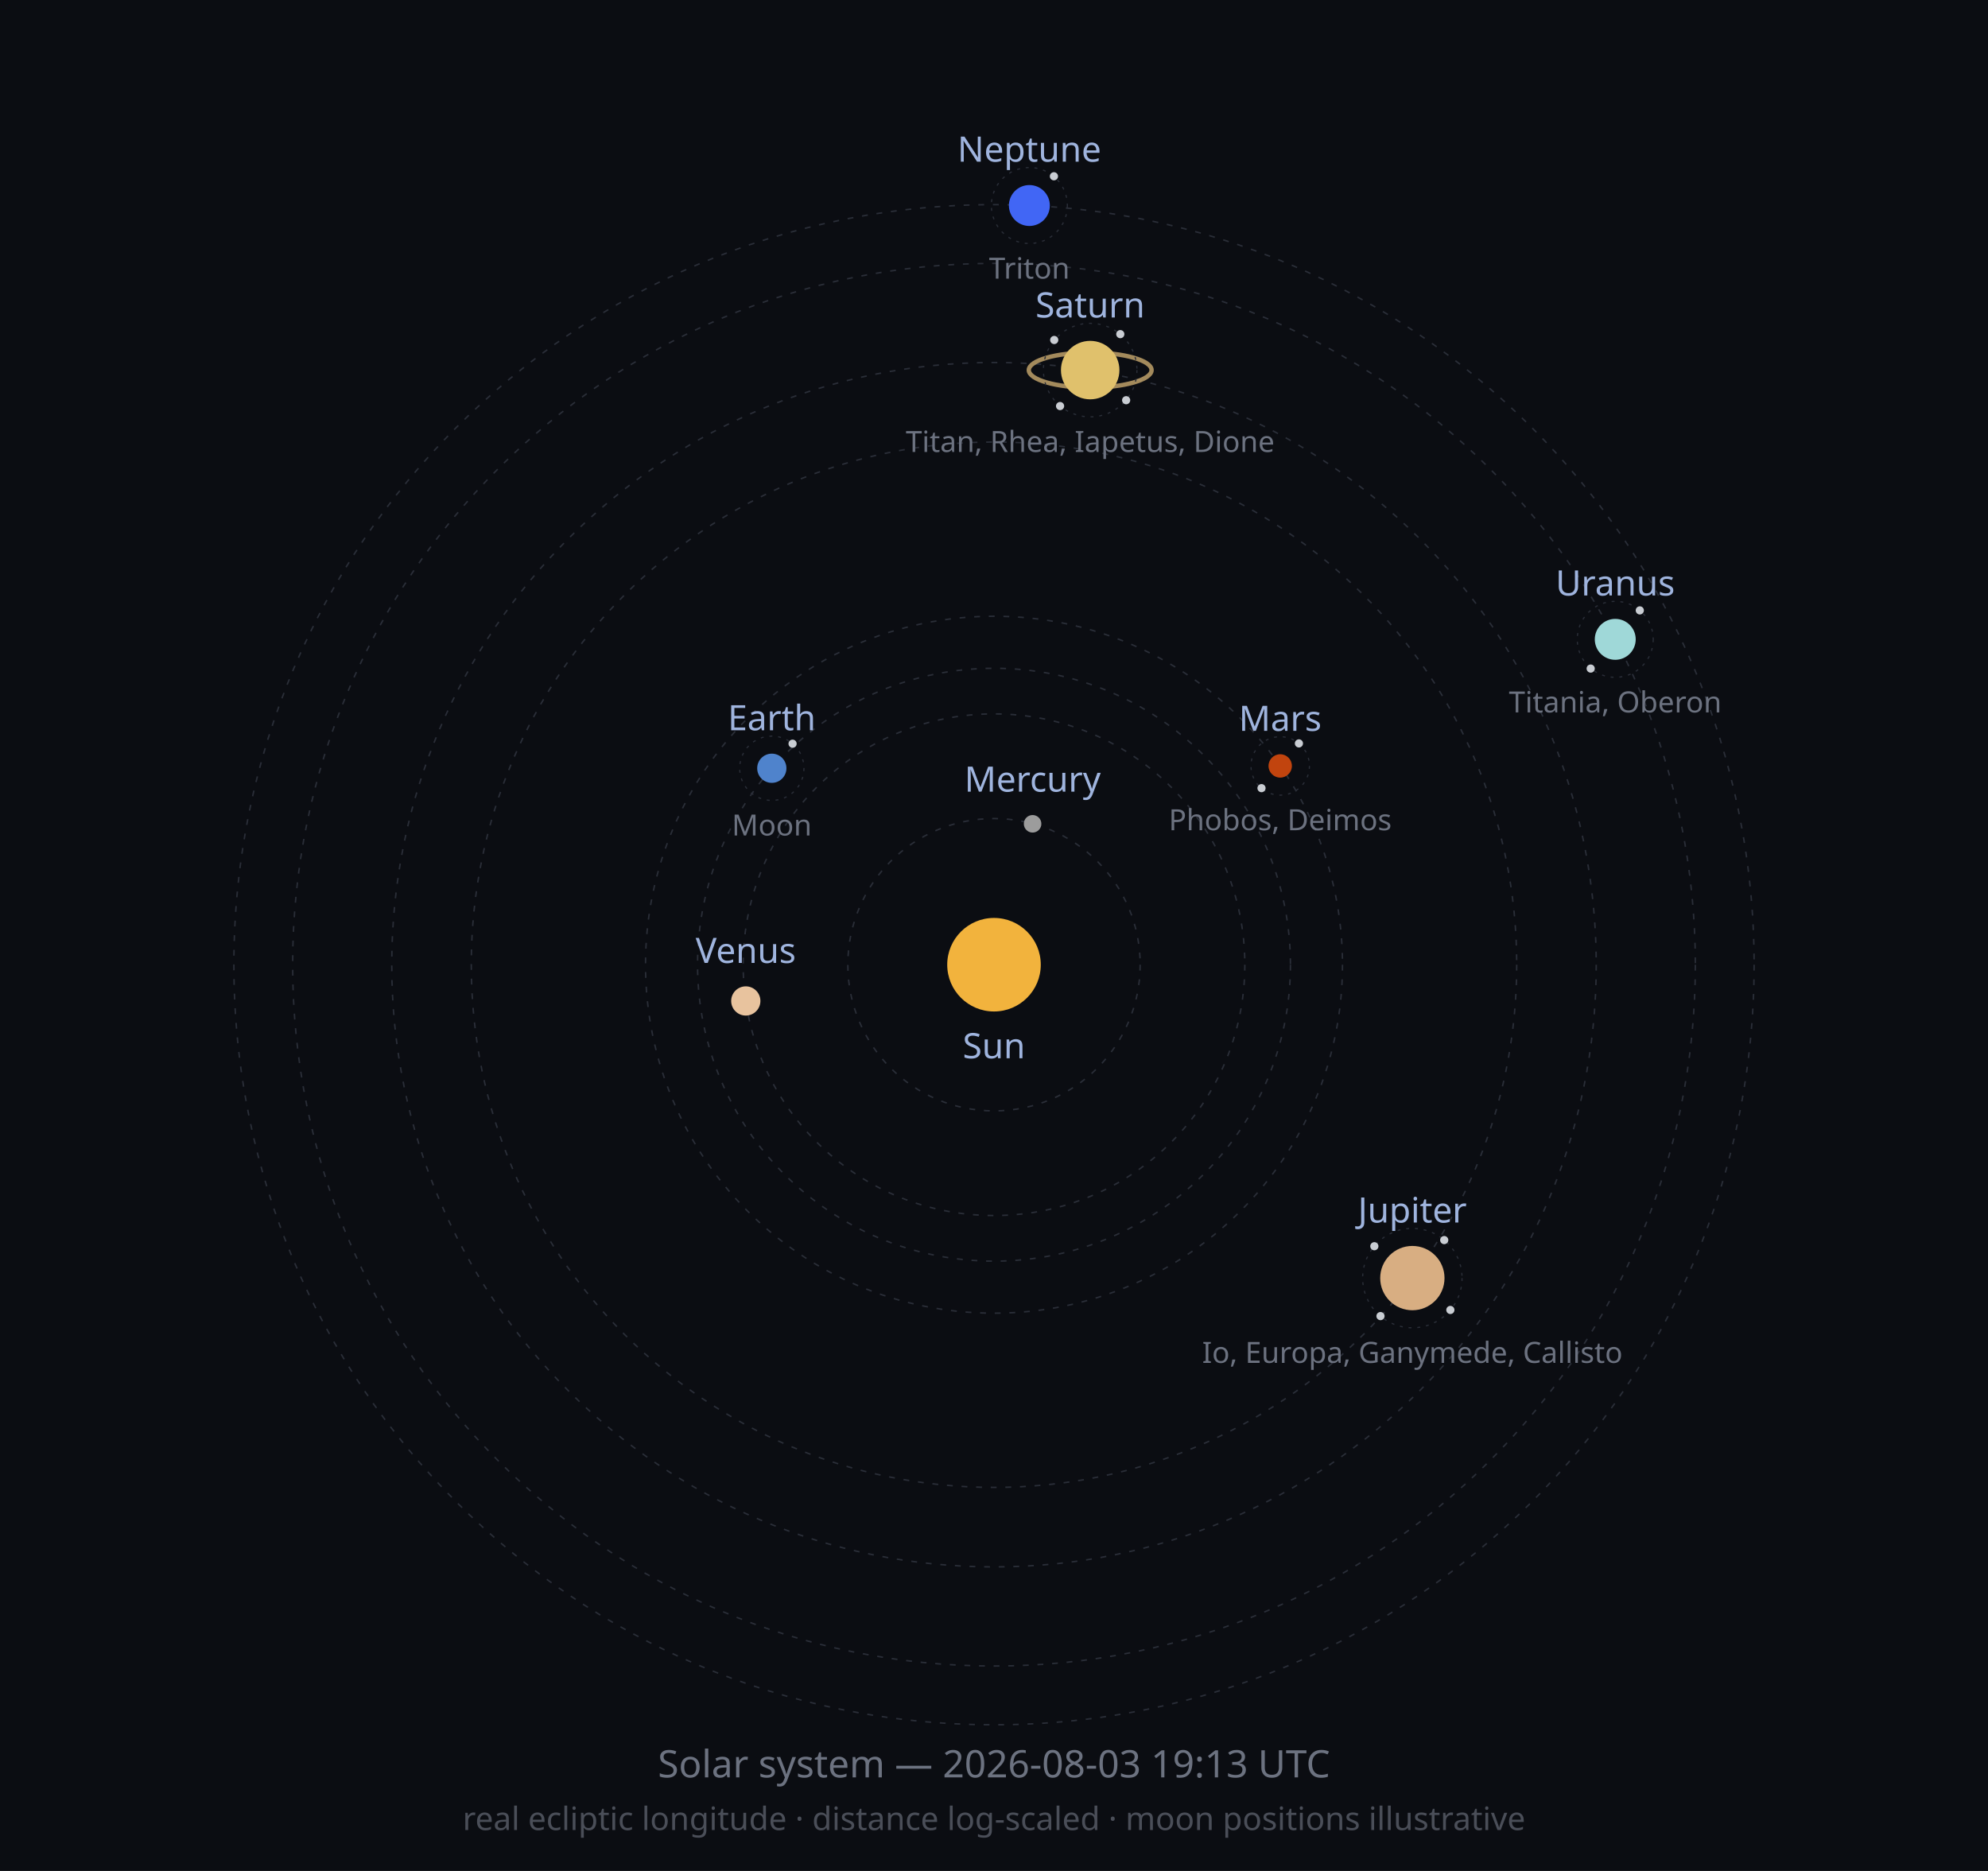
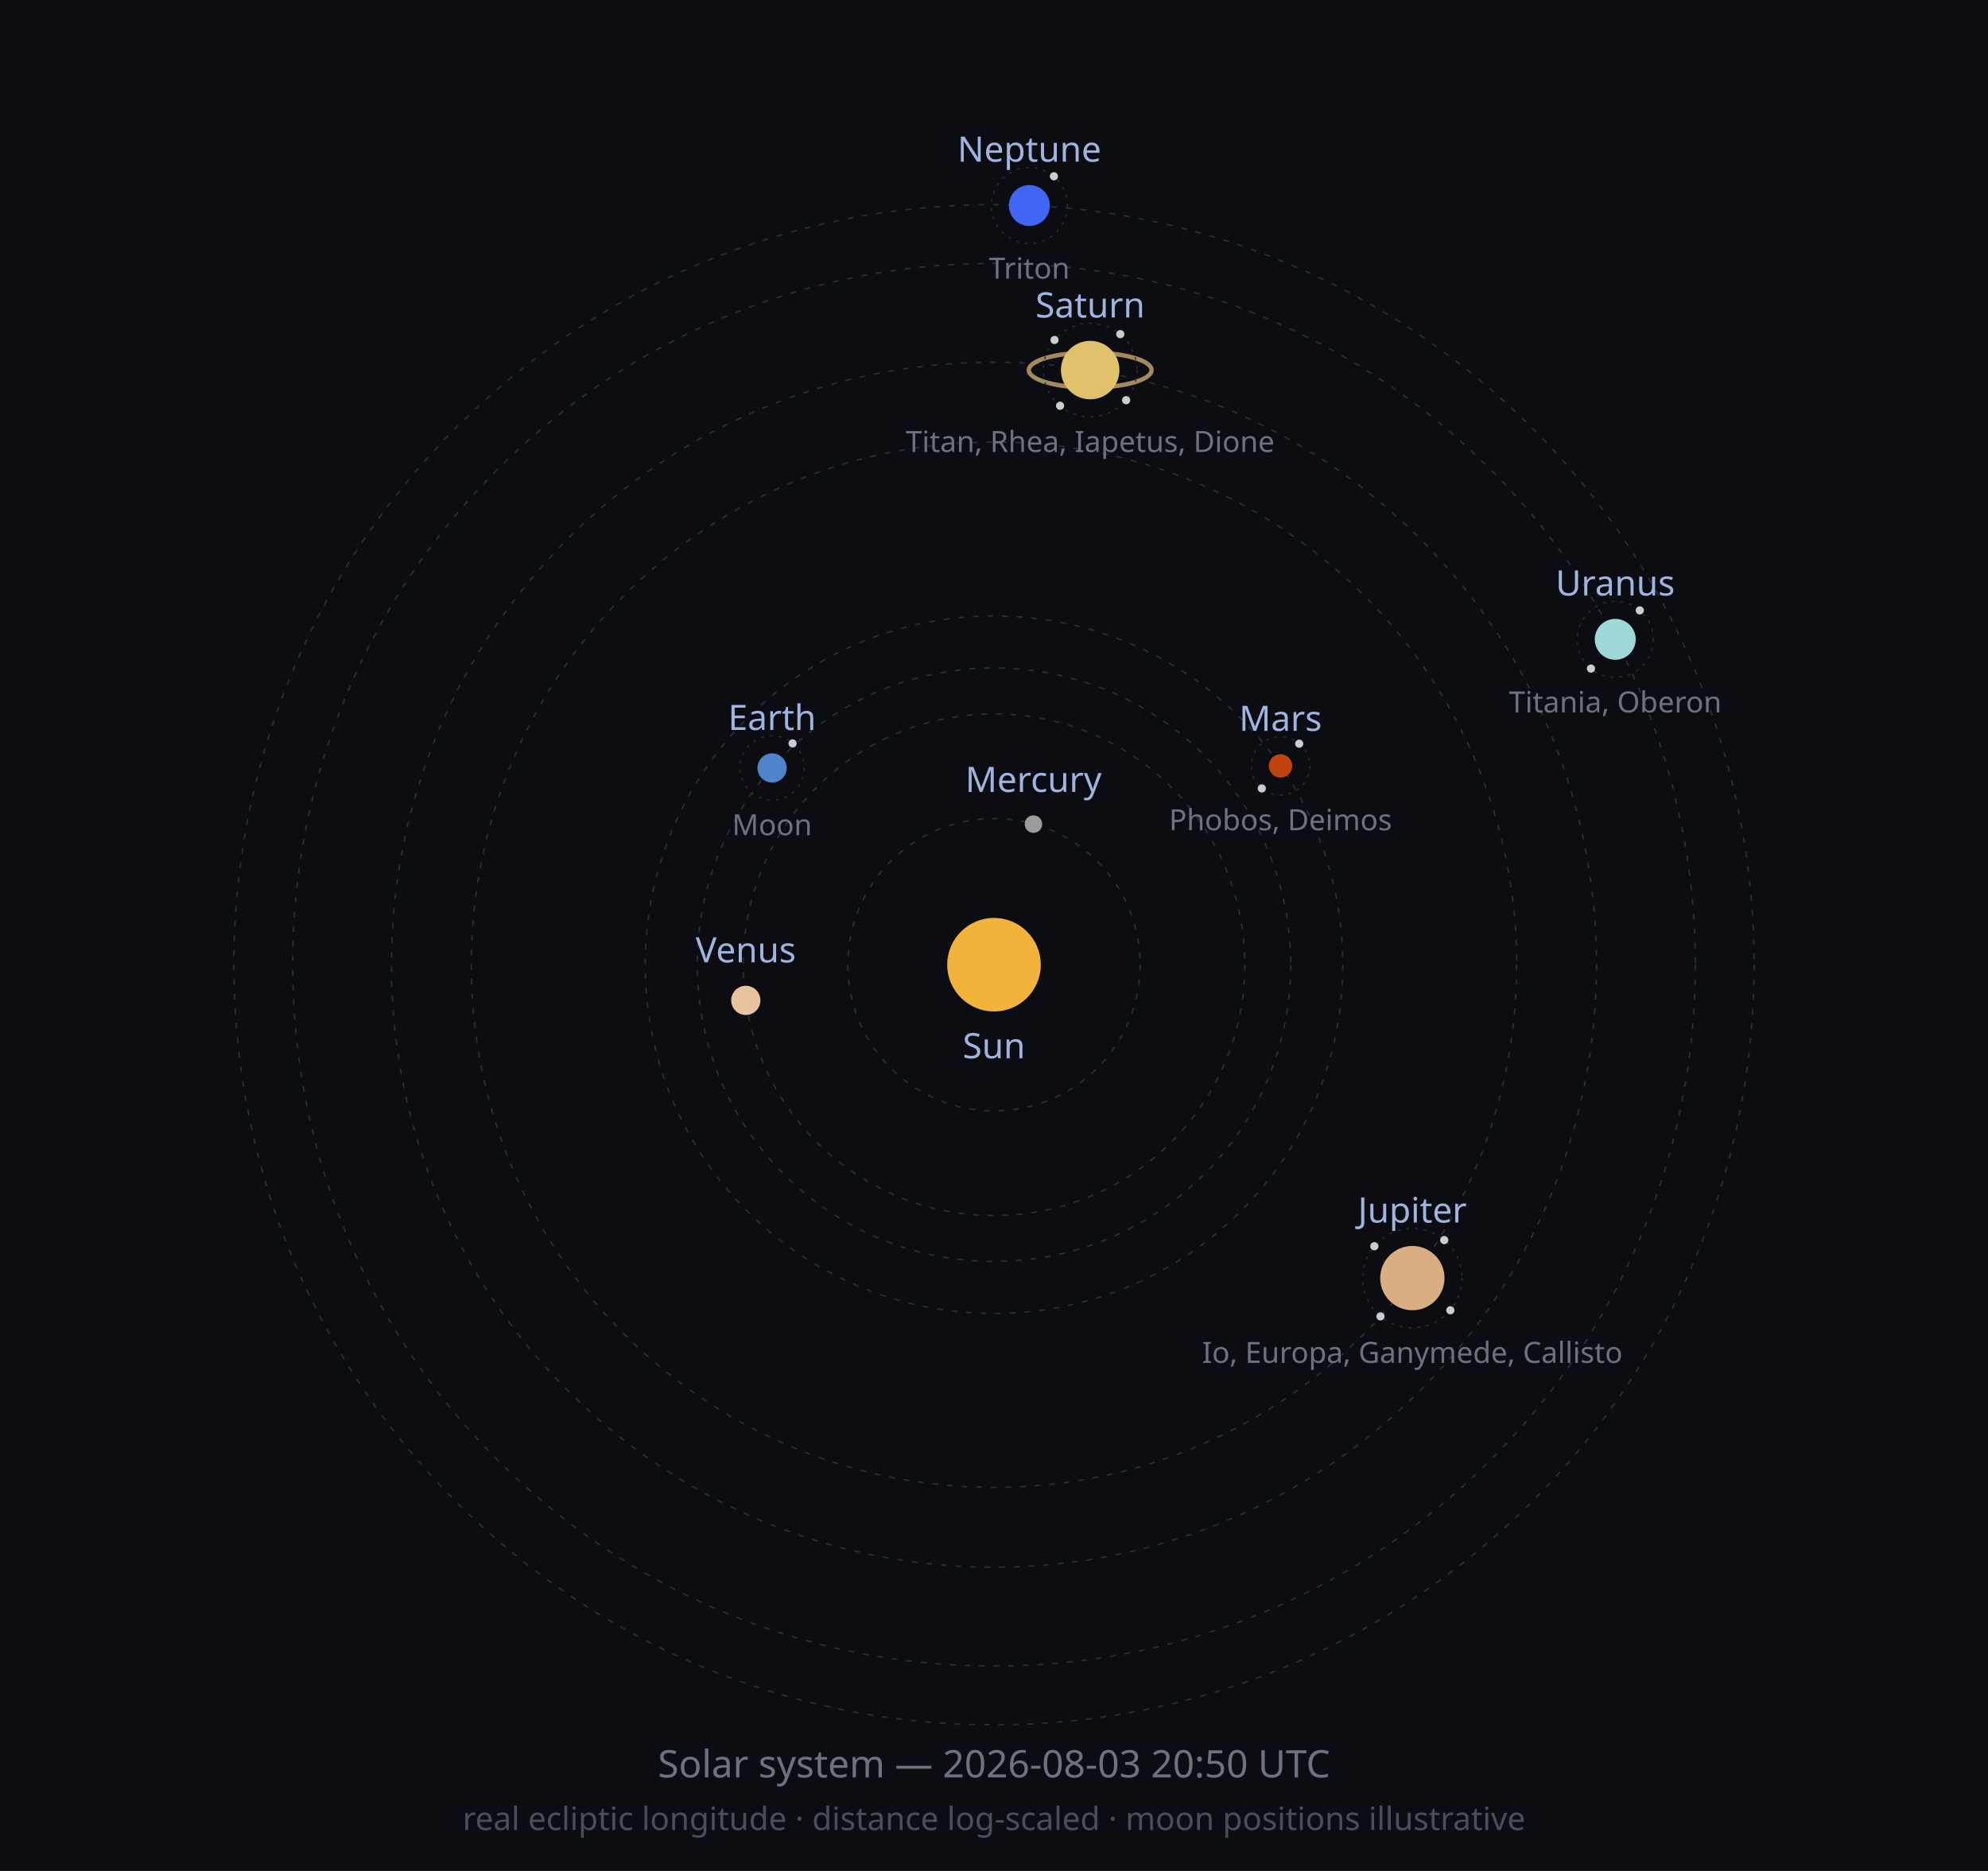
<svg xmlns="http://www.w3.org/2000/svg" width="680" height="640" viewBox="0 0 680 640" role="img">
  <defs>
    <marker id="arrow" viewBox="0 0 10 10" refX="8" refY="5" markerWidth="6" markerHeight="6" orient="auto-start-reverse">
      <path d="M2 1L8 5L2 9" fill="none" stroke="context-stroke" stroke-width="1.5" stroke-linecap="round" stroke-linejoin="round" />
    </marker>
  </defs>
  <style>
  .orbit { fill: none; stroke: #2A2E38; stroke-width: 0.5; stroke-dasharray: 2 3; }
  .moonorbit { fill: none; stroke: #2A2E38; stroke-width: 0.4; stroke-dasharray: 1 2; }
  .lbl { font-family: sans-serif; font-size: 12px; fill: #9FB4DE; }
  .moonlbl { font-family: sans-serif; font-size: 10px; fill: #6C7280; }
</style>
  <rect width="680" height="640" fill="#0B0D12" />
  <circle class="orbit" cx="340" cy="330" r="50.0" />
  <circle class="orbit" cx="340" cy="330" r="85.8" />
-   <circle class="orbit" cx="340" cy="330" r="101.4" />
-   <circle class="orbit" cx="340" cy="330" r="119.2" />
+   <circle class="orbit" cx="340" cy="330" r="101.5" />
+   <circle class="orbit" cx="340" cy="330" r="119.3" />
  <circle class="orbit" cx="340" cy="330" r="178.8" />
-   <circle class="orbit" cx="340" cy="330" r="206.0" />
+   <circle class="orbit" cx="340" cy="330" r="206.1" />
  <circle class="orbit" cx="340" cy="330" r="239.9" />
  <circle class="orbit" cx="340" cy="330" r="260.0" />
  <circle cx="340" cy="330" r="16" fill="#F2B33D" />
  <text class="lbl" x="340" y="362" text-anchor="middle">Sun</text>
-   <circle cx="353.2" cy="281.8" r="3" fill="#9C9C9C" />
-   <text class="lbl" x="353.2" y="270.8" text-anchor="middle">Mercury</text>
-   <circle cx="255.1" cy="342.4" r="5" fill="#E8C39E" />
-   <text class="lbl" x="255.1" y="329.4" text-anchor="middle">Venus</text>
-   <circle cx="264.0" cy="262.8" r="5" fill="#4F83CC" />
-   <circle class="moonorbit" cx="264.0" cy="262.8" r="11" />
-   <circle cx="271.1" cy="254.4" r="1.4" fill="#C9CDD3" />
-   <text class="moonlbl" x="264.0" y="285.8" text-anchor="middle">Moon</text>
-   <text class="lbl" x="264.0" y="249.8" text-anchor="middle">Earth</text>
-   <circle cx="437.9" cy="262.0" r="4" fill="#C1440E" />
-   <circle class="moonorbit" cx="437.9" cy="262.0" r="10" />
-   <circle cx="444.3" cy="254.3" r="1.4" fill="#C9CDD3" />
-   <circle cx="431.5" cy="269.6" r="1.4" fill="#C9CDD3" />
-   <text class="moonlbl" x="437.9" y="284.0" text-anchor="middle">Phobos, Deimos</text>
-   <text class="lbl" x="437.9" y="250.0" text-anchor="middle">Mars</text>
+   <circle cx="353.5" cy="281.9" r="3" fill="#9C9C9C" />
+   <text class="lbl" x="353.5" y="270.9" text-anchor="middle">Mercury</text>
+   <circle cx="255.1" cy="342.2" r="5" fill="#E8C39E" />
+   <text class="lbl" x="255.1" y="329.2" text-anchor="middle">Venus</text>
+   <circle cx="264.1" cy="262.7" r="5" fill="#4F83CC" />
+   <circle class="moonorbit" cx="264.1" cy="262.7" r="11" />
+   <circle cx="271.1" cy="254.3" r="1.4" fill="#C9CDD3" />
+   <text class="moonlbl" x="264.1" y="285.7" text-anchor="middle">Moon</text>
+   <text class="lbl" x="264.1" y="249.7" text-anchor="middle">Earth</text>
+   <circle cx="438.0" cy="262.0" r="4" fill="#C1440E" />
+   <circle class="moonorbit" cx="438.0" cy="262.0" r="10" />
+   <circle cx="444.4" cy="254.4" r="1.4" fill="#C9CDD3" />
+   <circle cx="431.6" cy="269.7" r="1.4" fill="#C9CDD3" />
+   <text class="moonlbl" x="438.0" y="284.0" text-anchor="middle">Phobos, Deimos</text>
+   <text class="lbl" x="438.0" y="250.0" text-anchor="middle">Mars</text>
  <circle cx="483.1" cy="437.2" r="11" fill="#D8AE82" />
  <circle class="moonorbit" cx="483.1" cy="437.2" r="17" />
  <circle cx="494.0" cy="424.2" r="1.4" fill="#C9CDD3" />
-   <circle cx="496.1" cy="448.1" r="1.4" fill="#C9CDD3" />
-   <circle cx="472.2" cy="450.2" r="1.4" fill="#C9CDD3" />
+   <circle cx="496.1" cy="448.2" r="1.4" fill="#C9CDD3" />
+   <circle cx="472.2" cy="450.3" r="1.4" fill="#C9CDD3" />
  <circle cx="470.1" cy="426.3" r="1.4" fill="#C9CDD3" />
  <text class="moonlbl" x="483.1" y="466.2" text-anchor="middle">Io, Europa, Ganymede, Callisto</text>
  <text class="lbl" x="483.1" y="418.2" text-anchor="middle">Jupiter</text>
  <ellipse cx="372.9" cy="126.6" rx="21.0" ry="6.0" fill="none" stroke="#C9A96E" stroke-width="1.5" opacity="0.8" />
  <circle cx="372.9" cy="126.6" r="10" fill="#E0C16C" />
  <circle class="moonorbit" cx="372.9" cy="126.6" r="16" />
  <circle cx="383.2" cy="114.3" r="1.4" fill="#C9CDD3" />
  <circle cx="385.2" cy="136.9" r="1.4" fill="#C9CDD3" />
-   <circle cx="362.6" cy="138.9" r="1.4" fill="#C9CDD3" />
-   <circle cx="360.6" cy="116.3" r="1.4" fill="#C9CDD3" />
+   <circle cx="362.6" cy="138.8" r="1.4" fill="#C9CDD3" />
+   <circle cx="360.7" cy="116.3" r="1.4" fill="#C9CDD3" />
  <text class="moonlbl" x="372.9" y="154.6" text-anchor="middle">Titan, Rhea, Iapetus, Dione</text>
  <text class="lbl" x="372.9" y="108.6" text-anchor="middle">Saturn</text>
  <circle cx="552.5" cy="218.7" r="7" fill="#9FD8D8" />
  <circle class="moonorbit" cx="552.5" cy="218.7" r="13" />
  <circle cx="560.9" cy="208.8" r="1.4" fill="#C9CDD3" />
-   <circle cx="544.1" cy="228.7" r="1.4" fill="#C9CDD3" />
+   <circle cx="544.2" cy="228.7" r="1.4" fill="#C9CDD3" />
  <text class="moonlbl" x="552.5" y="243.7" text-anchor="middle">Titania, Oberon</text>
  <text class="lbl" x="552.5" y="203.7" text-anchor="middle">Uranus</text>
  <circle cx="352.1" cy="70.3" r="7" fill="#4166F5" />
  <circle class="moonorbit" cx="352.1" cy="70.3" r="13" />
  <circle cx="360.5" cy="60.3" r="1.4" fill="#C9CDD3" />
  <text class="moonlbl" x="352.1" y="95.3" text-anchor="middle">Triton</text>
  <text class="lbl" x="352.1" y="55.3" text-anchor="middle">Neptune</text>
-   <text x="340" y="608" font-size="13" fill="#6C7280" text-anchor="middle" font-family="sans-serif">Solar system — 2026-08-03 19:13 UTC</text>
+   <text x="340" y="608" font-size="13" fill="#6C7280" text-anchor="middle" font-family="sans-serif">Solar system — 2026-08-03 20:50 UTC</text>
  <text x="340" y="626" font-size="11" fill="#4A4E58" text-anchor="middle" font-family="sans-serif">real ecliptic longitude · distance log-scaled · moon positions illustrative</text>
</svg>
